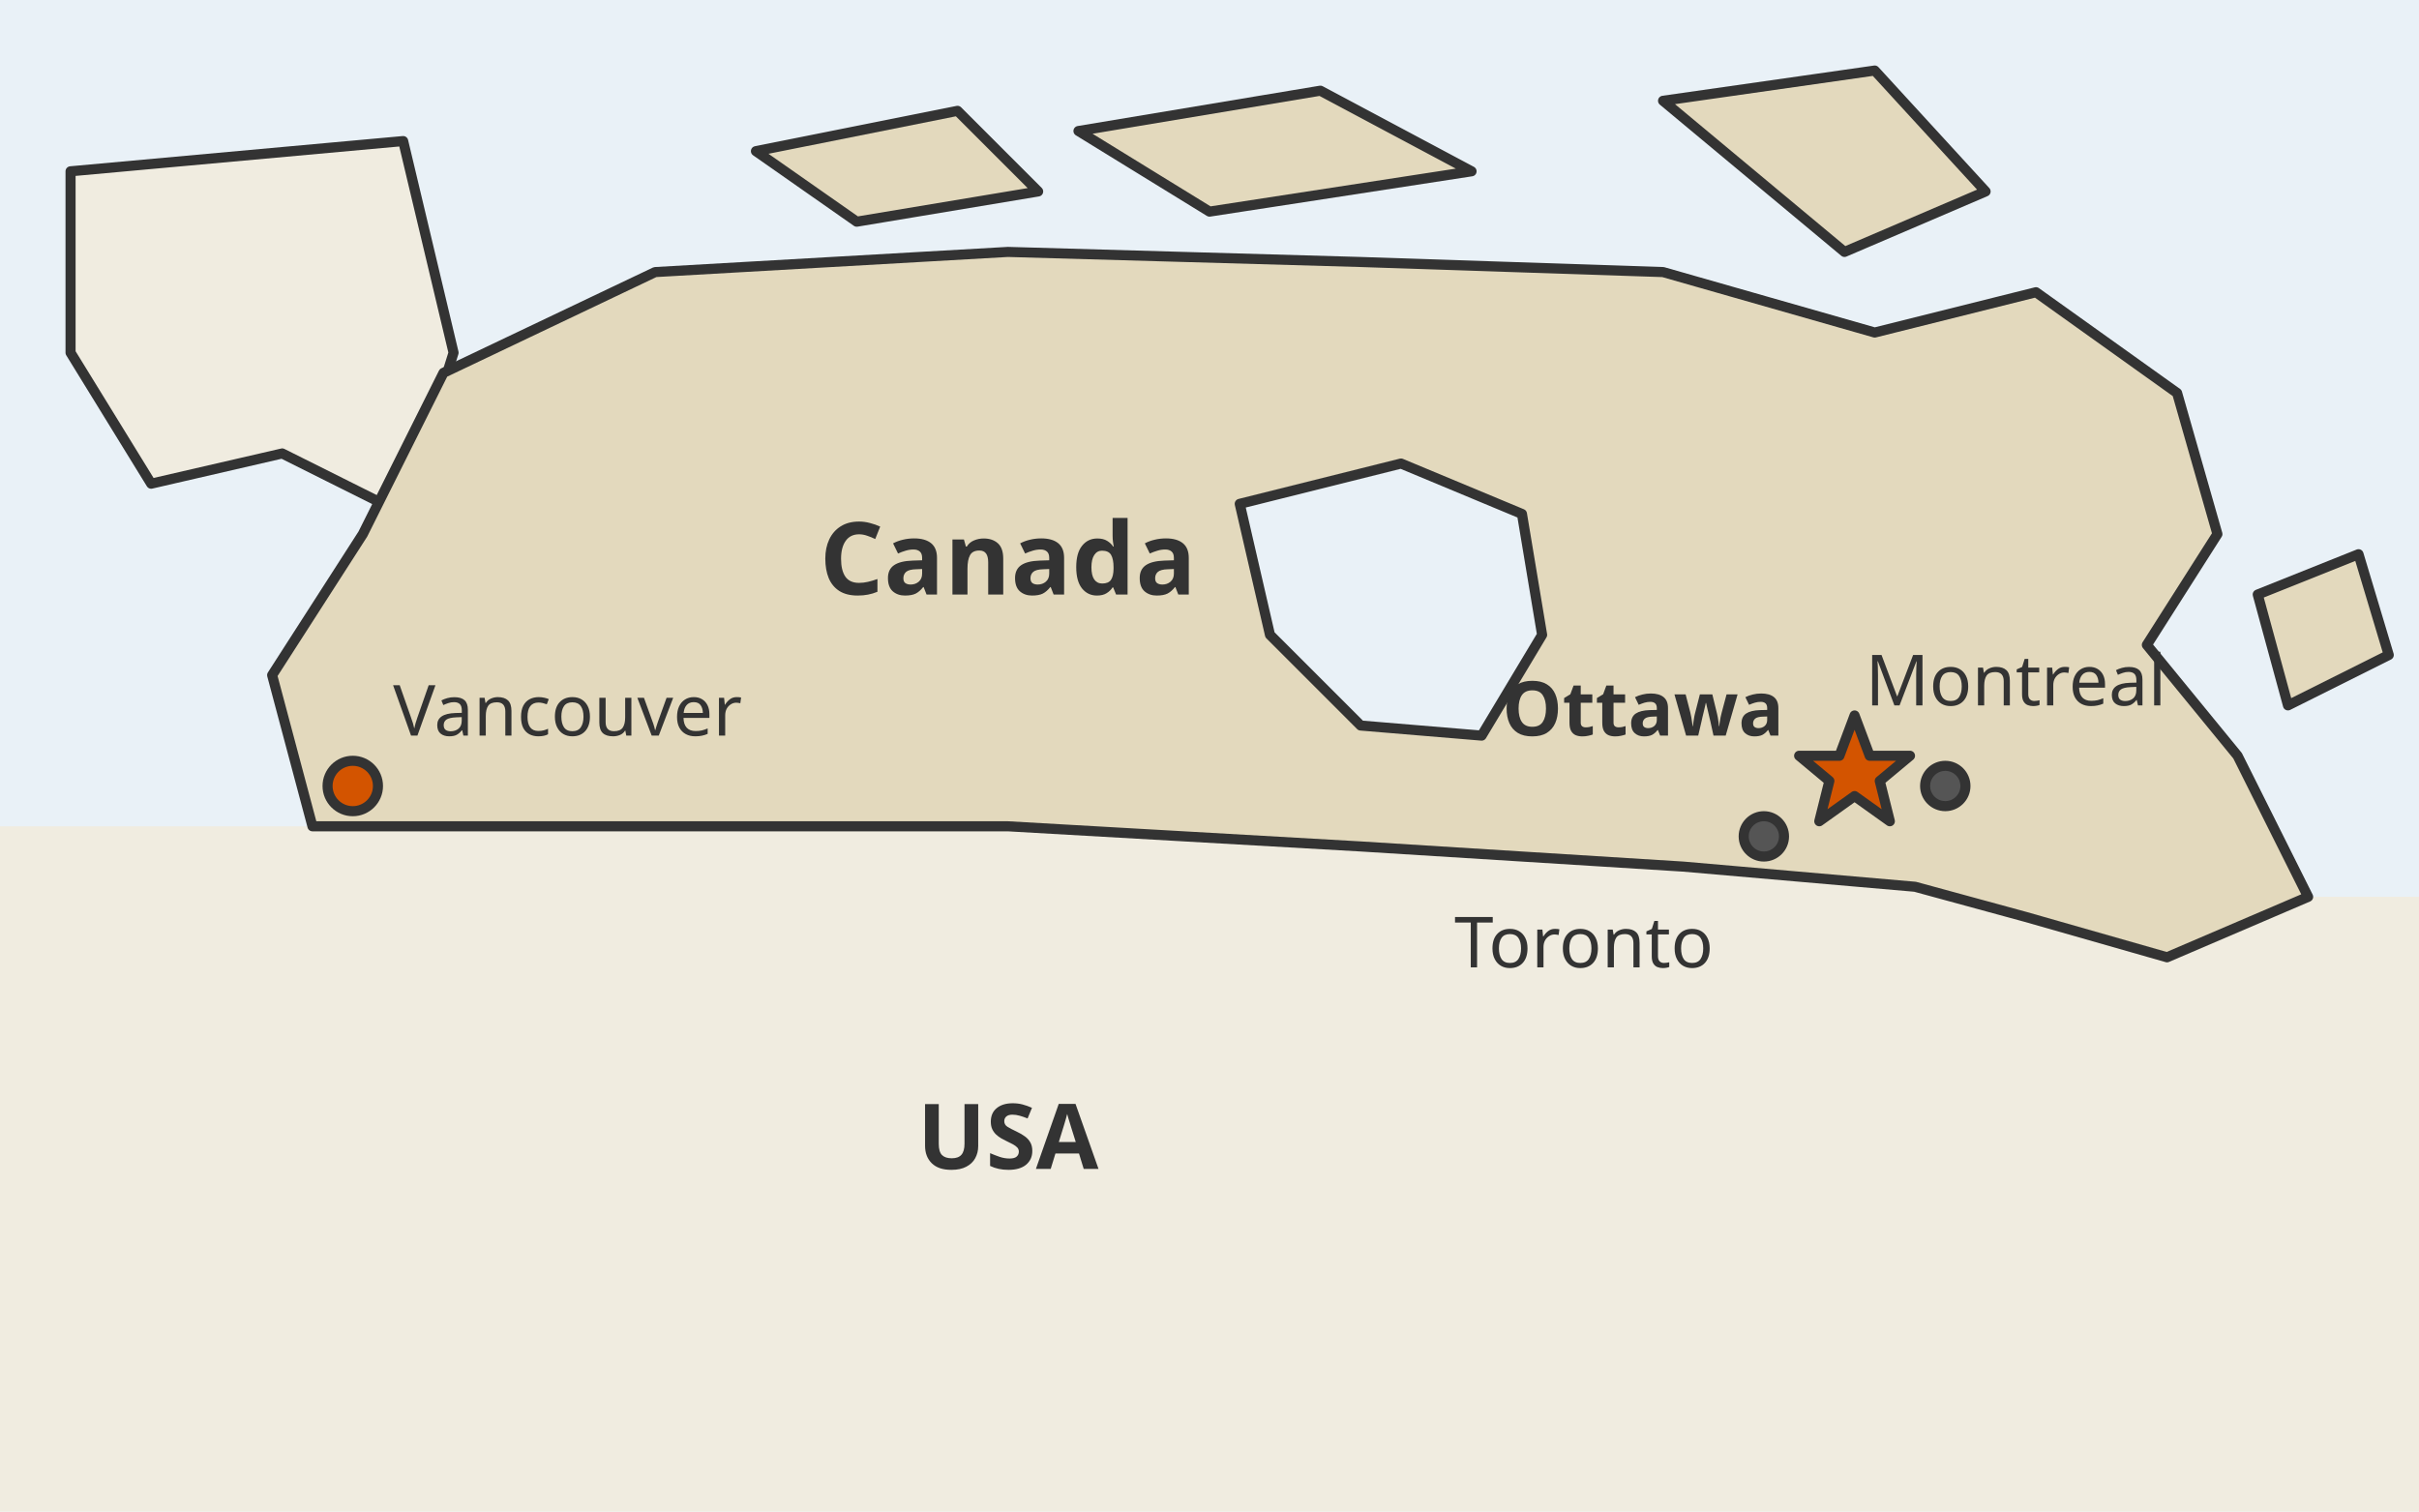
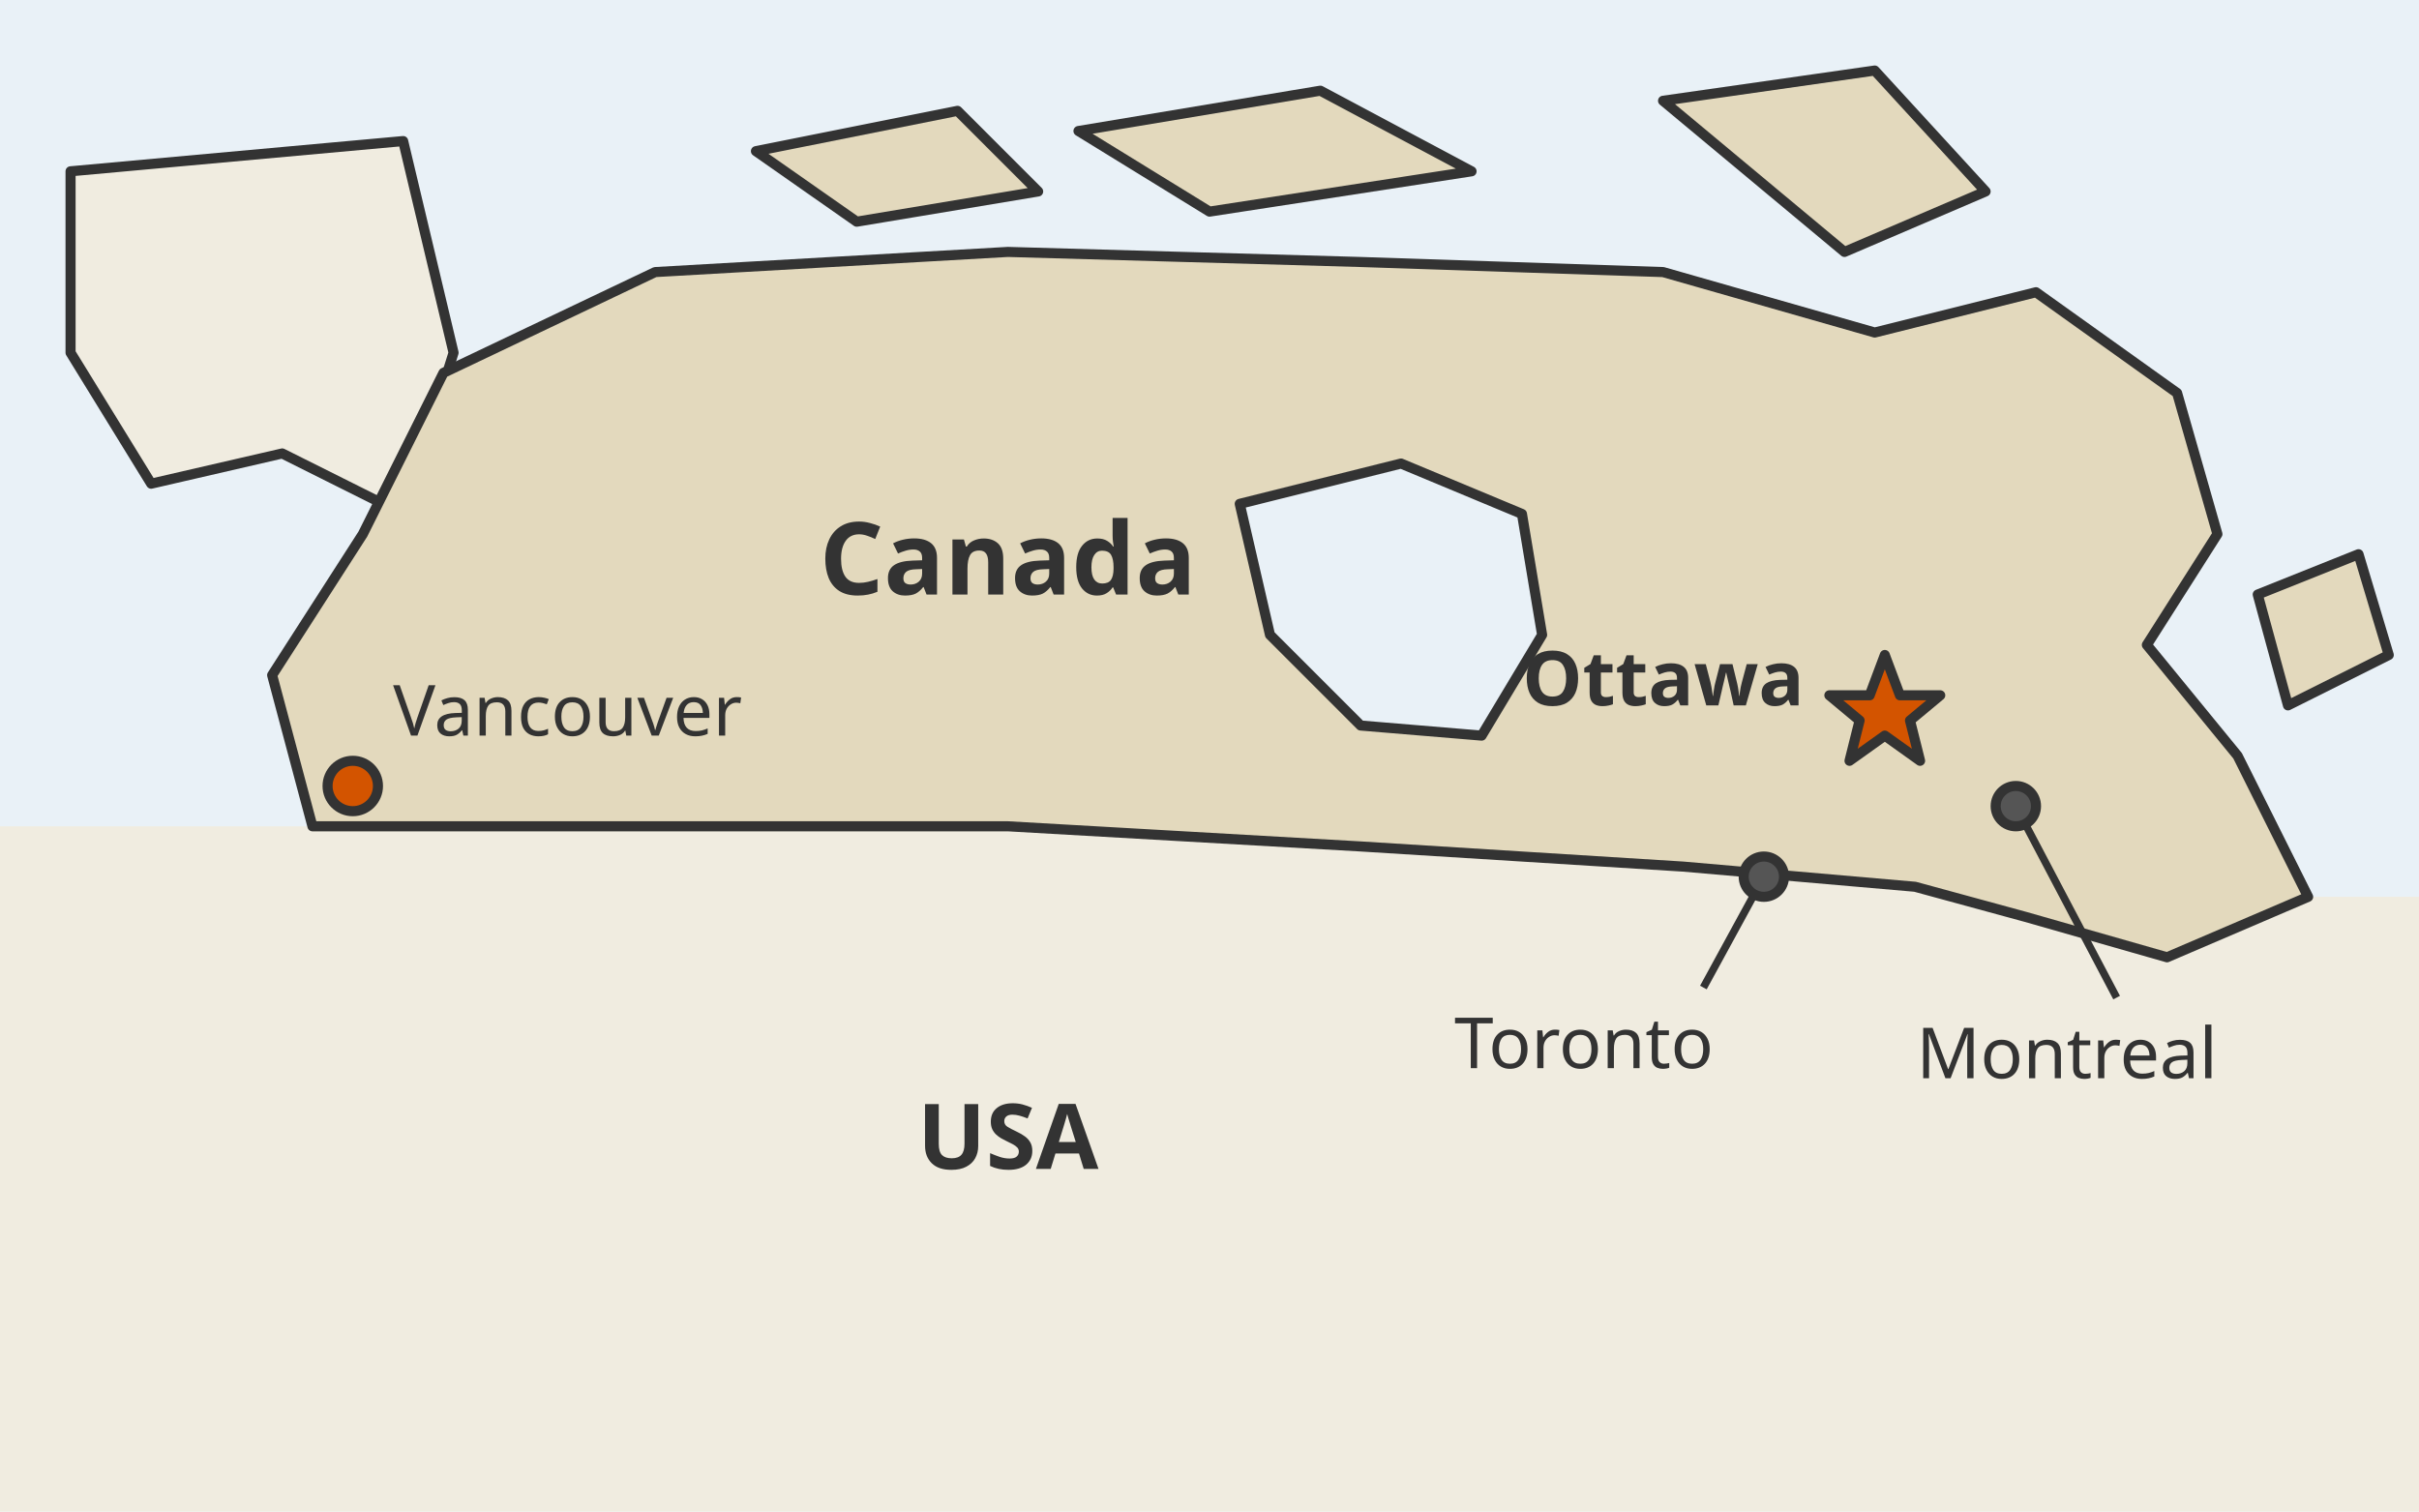
<svg xmlns="http://www.w3.org/2000/svg" viewBox="0 0 480 300" role="img">
  <rect width="480" height="300" fill="#f4efe2" />
  <rect x="0" y="0" width="480" height="300" fill="#e9f1f7" />
  <polygon points="0,164 62,164 120,164 200,164 270,168 334,172 380,176 402,182 430,190 458,178 480,178 480,300 0,300" fill="#f0ece0" stroke="none" stroke-width="0" stroke-linejoin="round" />
  <polygon points="14,34 80,28 90,70 80,102 56,90 30,96 14,70" fill="#f0ece0" stroke="#333" stroke-width="2" stroke-linejoin="round" />
  <polygon points="62,164 54,134 72,106 88,74 130,54 200,50 270,52 330,54 372,66 404,58 432,78 440,106 426,128 444,150 458,178 430,190 402,182 380,176 334,172 270,168 200,164 120,164" fill="#e3d9bd" stroke="#333" stroke-width="2" stroke-linejoin="round" />
  <polygon points="150,30 190,22 206,38 170,44" fill="#e3d9bd" stroke="#333" stroke-width="2" stroke-linejoin="round" />
  <polygon points="214,26 262,18 292,34 240,42" fill="#e3d9bd" stroke="#333" stroke-width="2" stroke-linejoin="round" />
  <polygon points="330,20 372,14 394,38 366,50" fill="#e3d9bd" stroke="#333" stroke-width="2" stroke-linejoin="round" />
  <polygon points="448,118 468,110 474,130 454,140" fill="#e3d9bd" stroke="#333" stroke-width="2" stroke-linejoin="round" />
  <polygon points="246,100 278,92 302,102 306,126 294,146 270,144 252,126" fill="#e9f1f7" stroke="#333" stroke-width="2" stroke-linejoin="round" />
  <text x="200" y="118" text-anchor="middle" font-family="sans-serif" font-size="20" font-weight="bold" fill="#333">Canada</text>
  <text x="200" y="232" text-anchor="middle" font-family="sans-serif" font-size="18" font-weight="bold" fill="#333">USA</text>
  <circle cx="70" cy="156" r="5" fill="#d35400" stroke="#333" stroke-width="2" />
  <text x="78" y="146" text-anchor="start" font-family="sans-serif" font-size="14" font-weight="normal" fill="#333">Vancouver</text>
-   <circle cx="350" cy="166" r="4" fill="#555" stroke="#333" stroke-width="2" />
-   <text x="340" y="192" text-anchor="end" font-family="sans-serif" font-size="14" font-weight="normal" fill="#333">Toronto</text>
-   <circle cx="386" cy="156" r="4" fill="#555" stroke="#333" stroke-width="2" />
-   <text x="400" y="140" text-anchor="middle" font-family="sans-serif" font-size="14" font-weight="normal" fill="#333">Montreal</text>
-   <polygon points="368,142 371,150 379,150 373,155 375,163 368,158 361,163 363,155 357,150 365,150" fill="#d35400" stroke="#333" stroke-width="2" stroke-linejoin="round" />
-   <text x="354" y="146" text-anchor="end" font-family="sans-serif" font-size="15" font-weight="bold" fill="#333">Ottawa</text>
+   <line x1="350" y1="174" x2="338" y2="196" stroke="#333" stroke-width="1.5" />
+   <line x1="400" y1="160" x2="420" y2="198" stroke="#333" stroke-width="1.5" />
+   <circle cx="350" cy="174" r="4" fill="#555" stroke="#333" stroke-width="2" />
+   <text x="340" y="212" text-anchor="end" font-family="sans-serif" font-size="14" font-weight="normal" fill="#333">Toronto</text>
+   <circle cx="400" cy="160" r="4" fill="#555" stroke="#333" stroke-width="2" />
+   <text x="440" y="214" text-anchor="end" font-family="sans-serif" font-size="14" font-weight="normal" fill="#333">Montreal</text>
+   <polygon points="374,130 377,138 385,138 379,143 381,151 374,146 367,151 369,143 363,138 371,138" fill="#d35400" stroke="#333" stroke-width="2" stroke-linejoin="round" />
+   <text x="358" y="140" text-anchor="end" font-family="sans-serif" font-size="15" font-weight="bold" fill="#333">Ottawa</text>
</svg>
